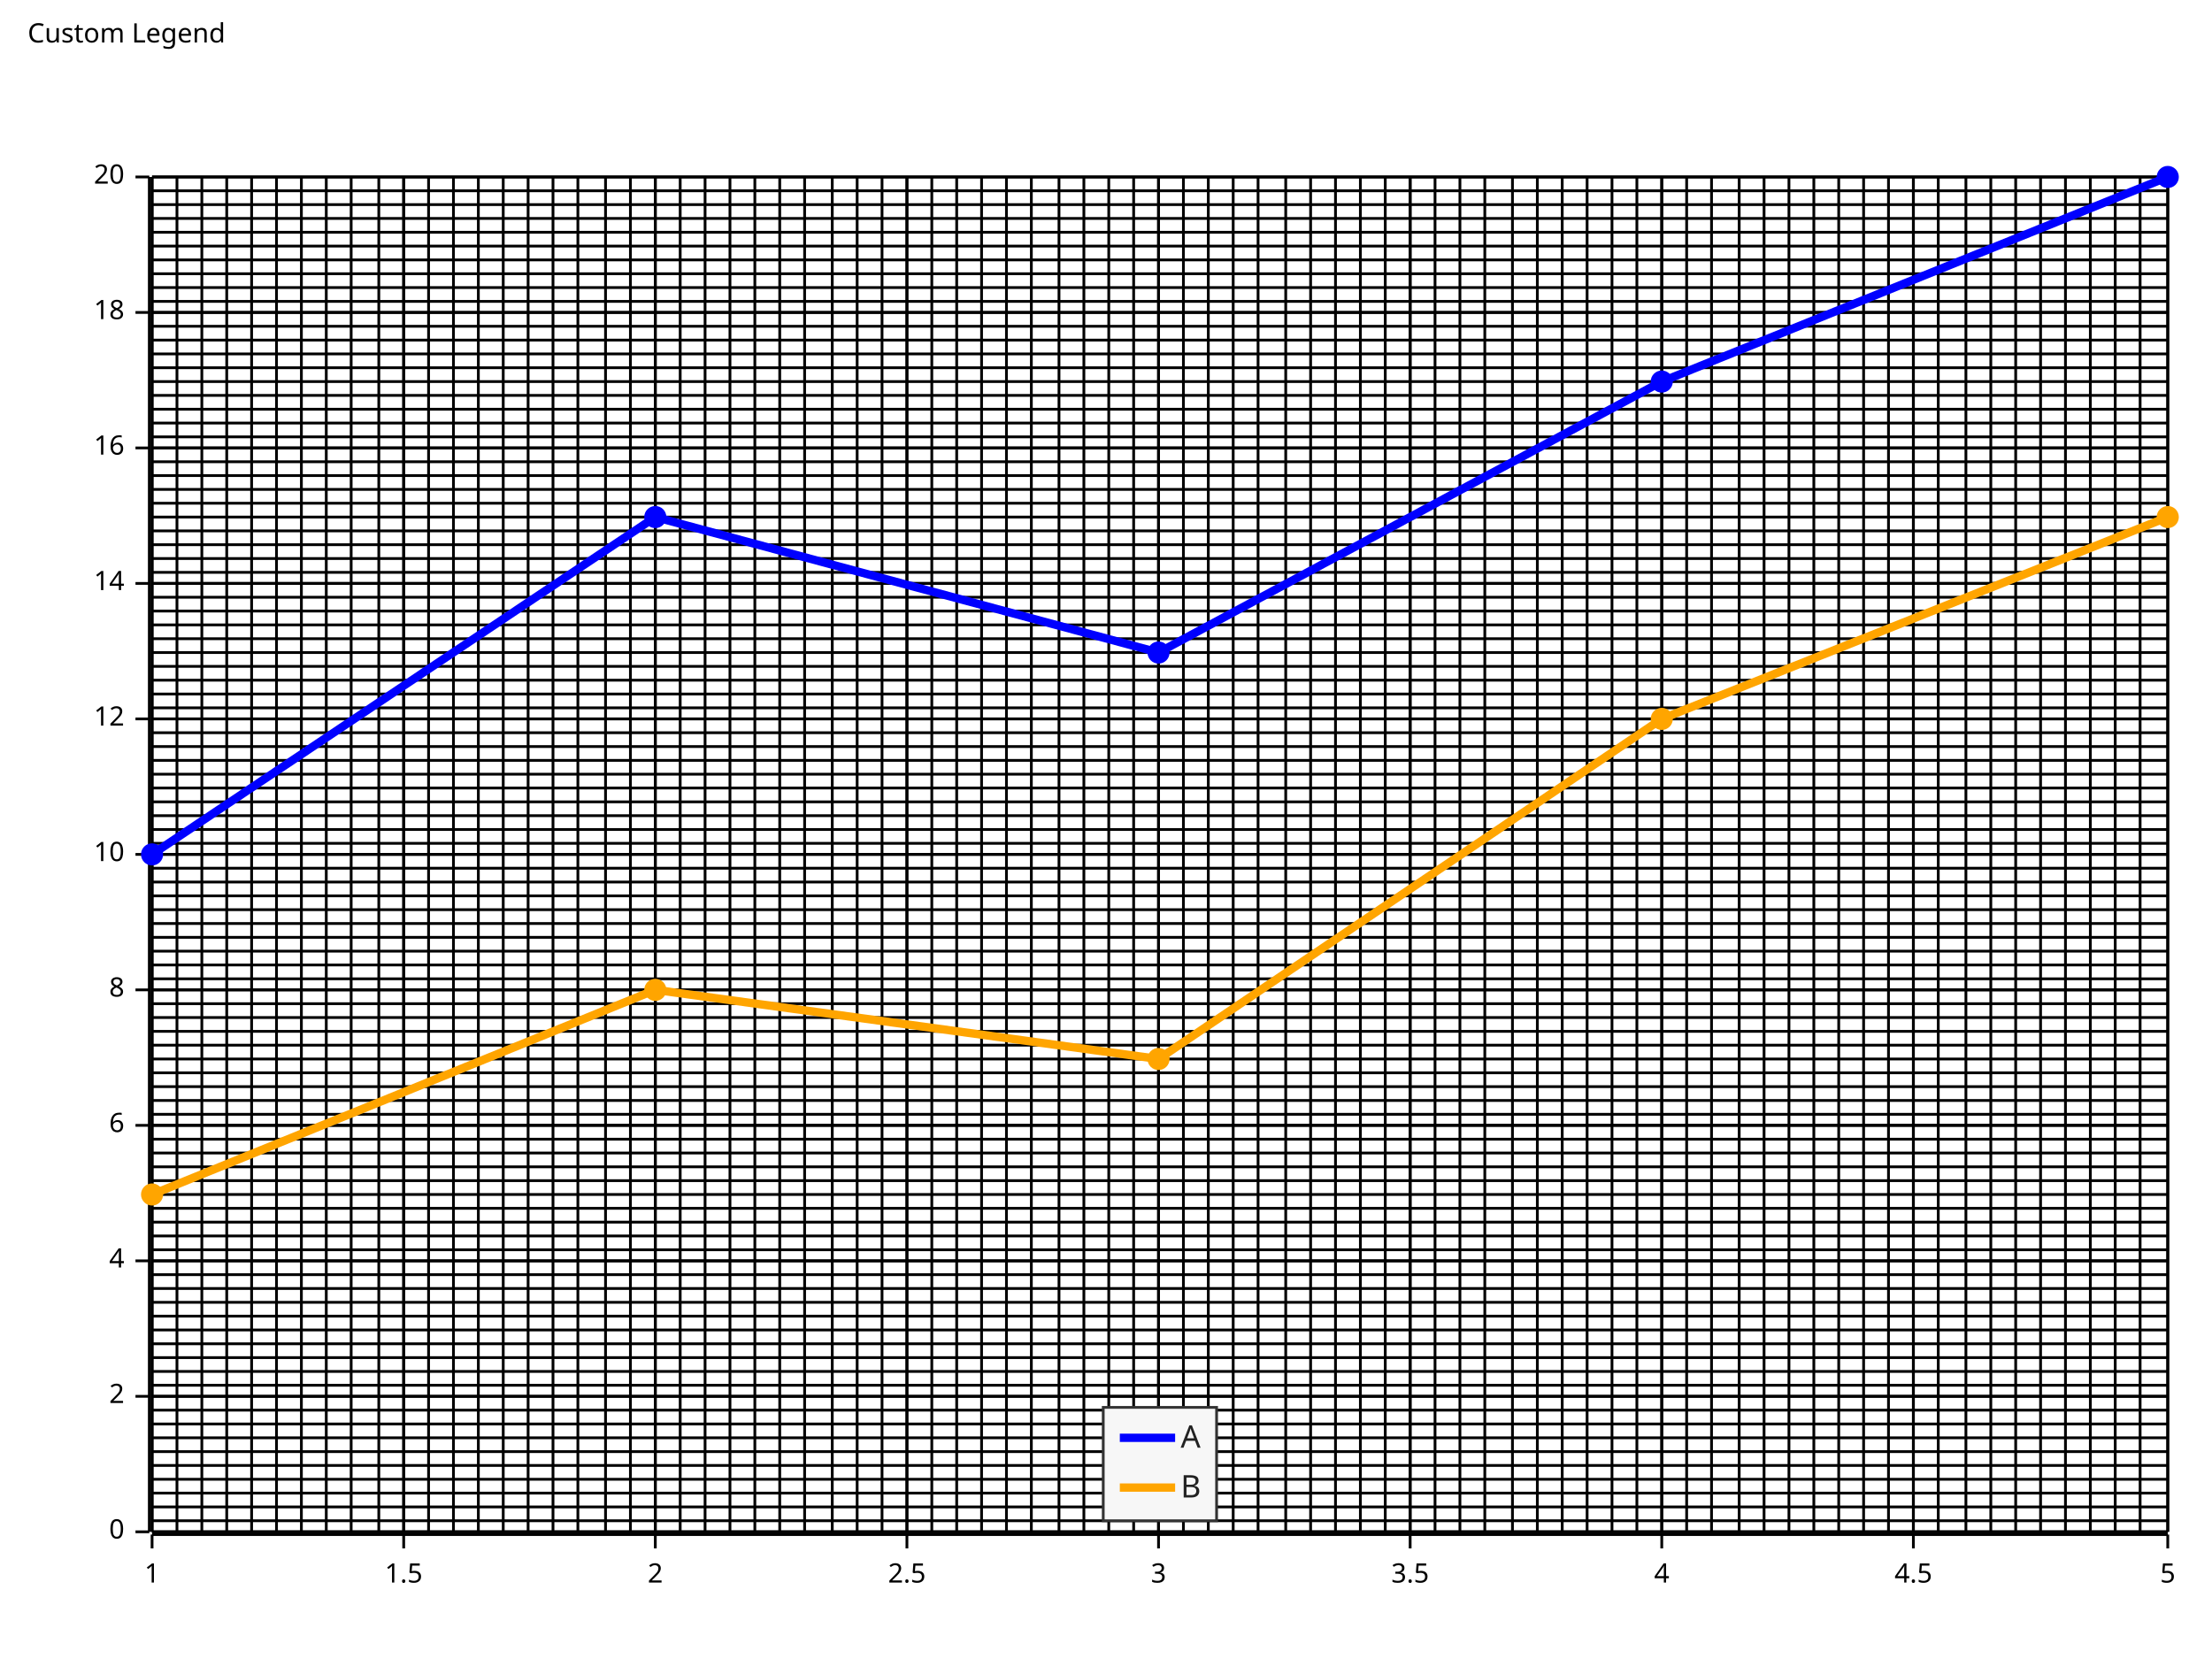
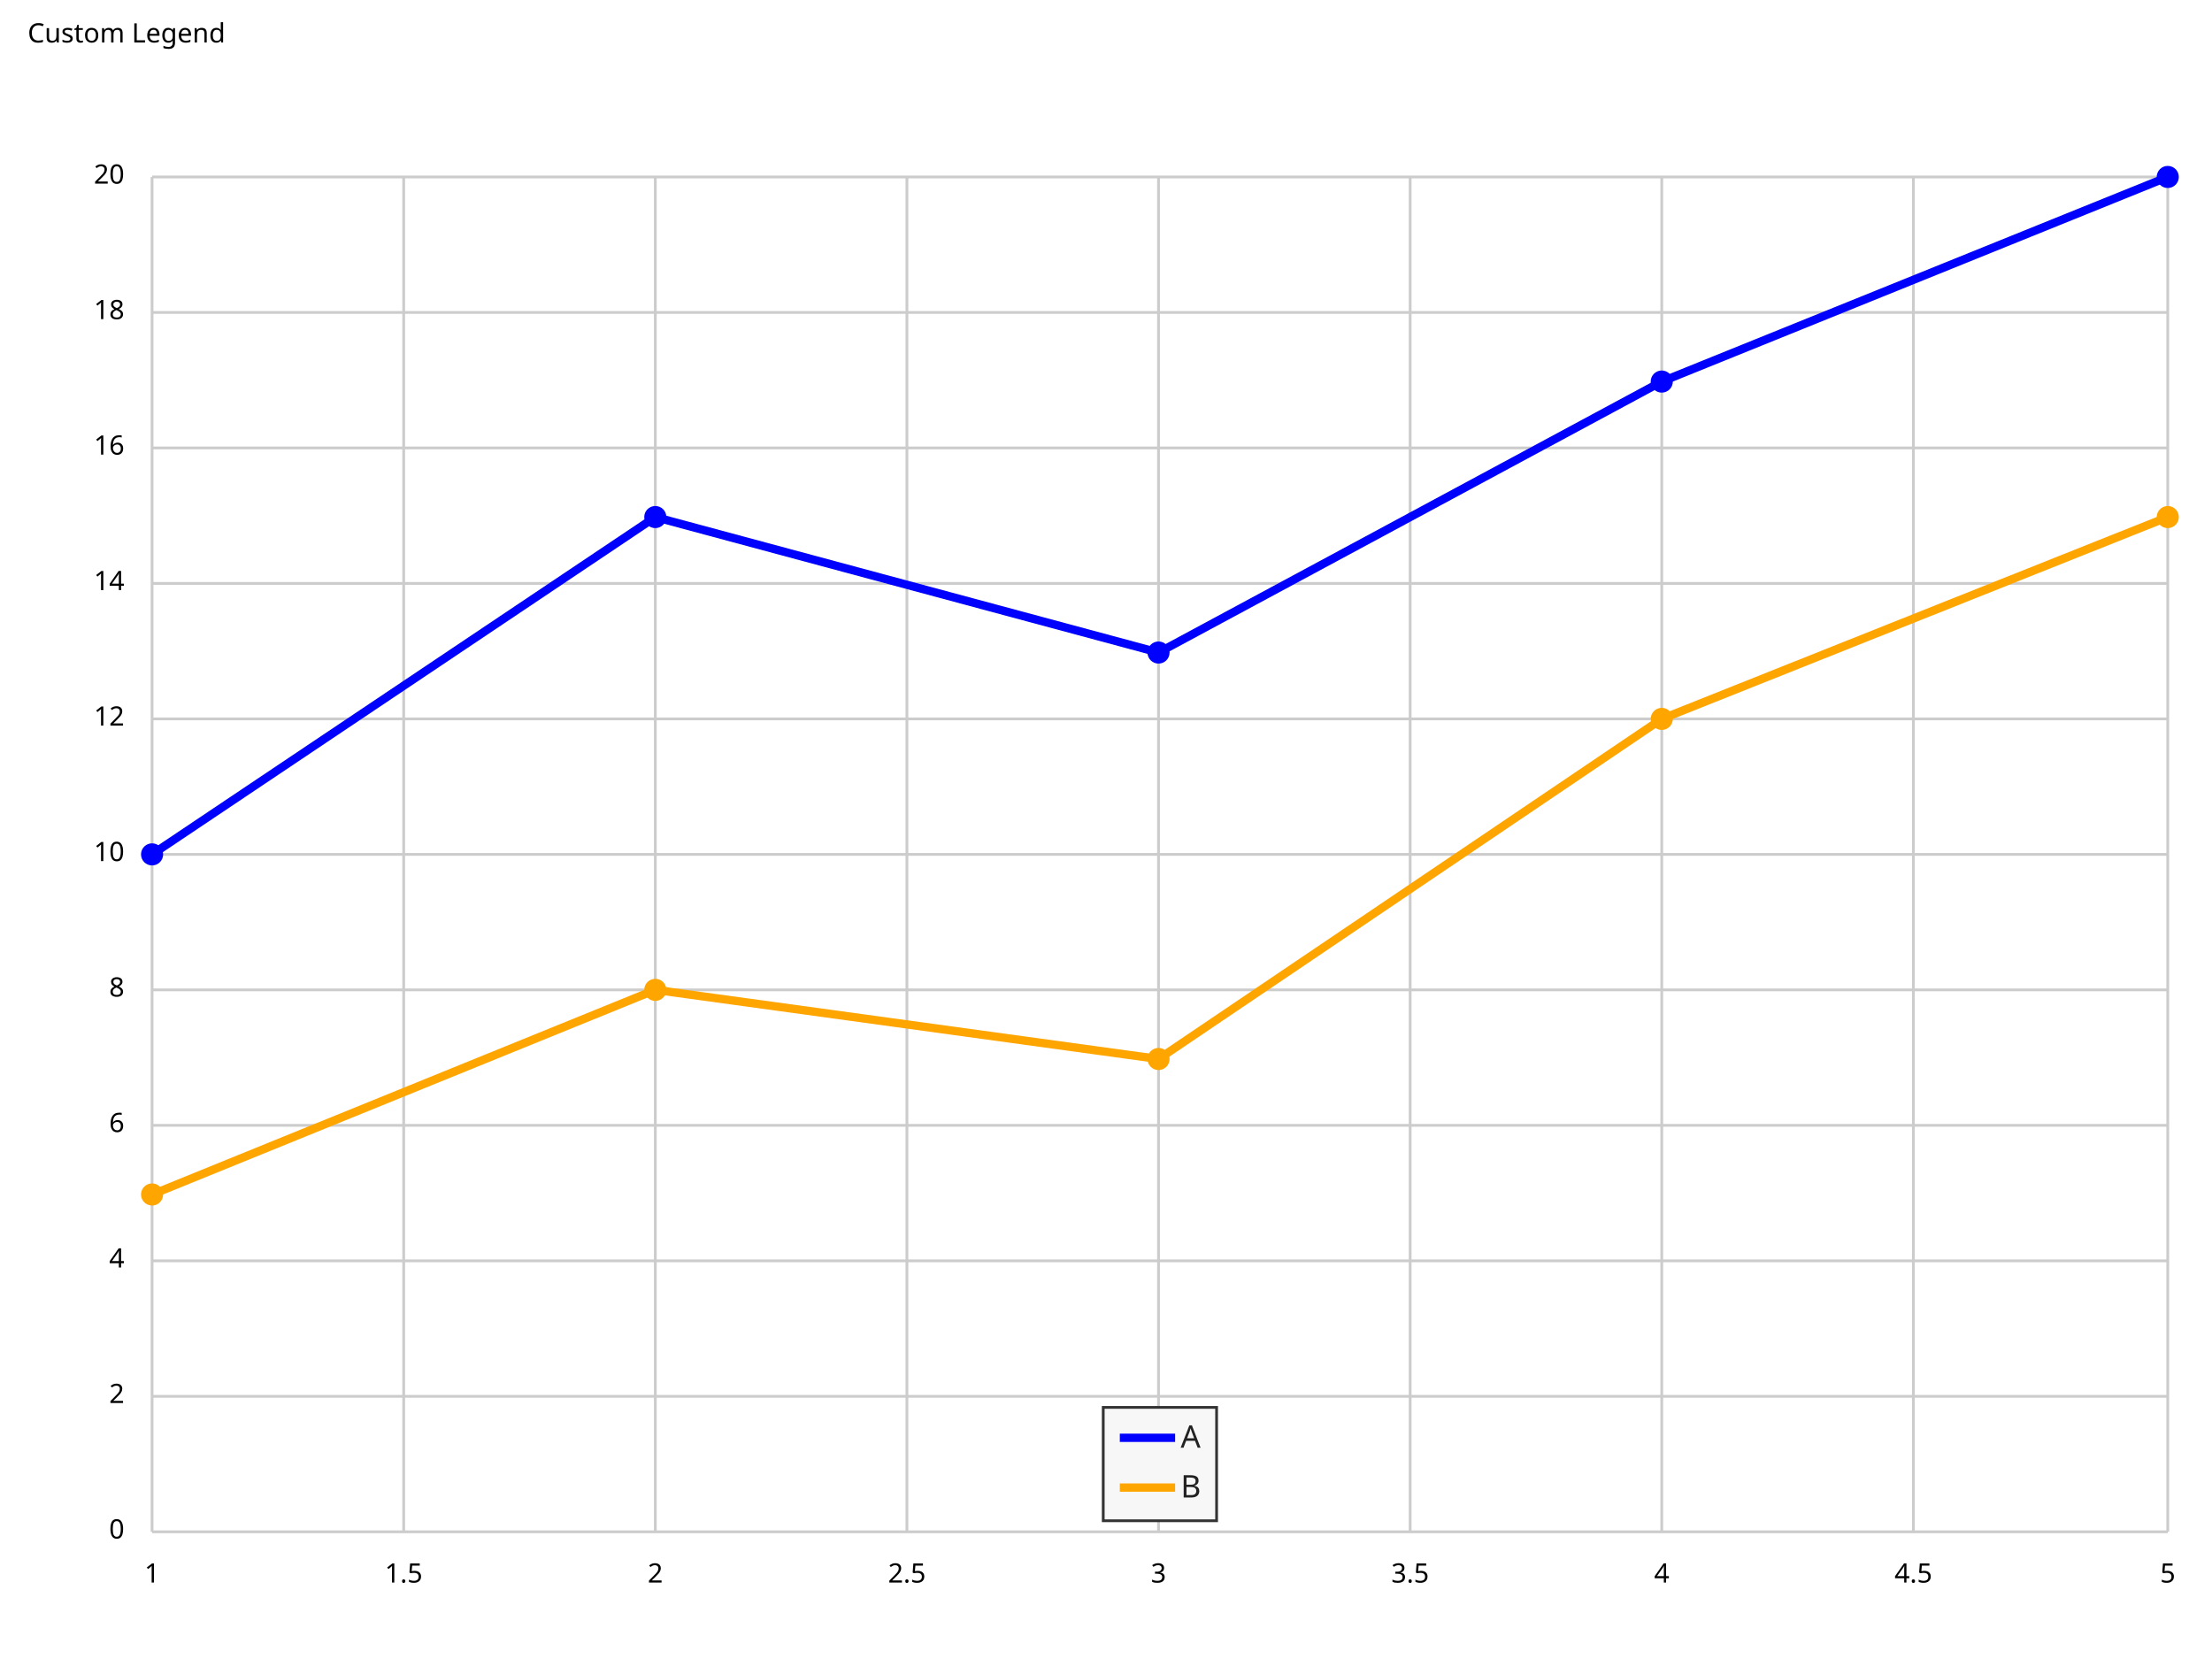
<svg xmlns="http://www.w3.org/2000/svg" width="800" height="600" viewBox="0 0 800 600">
  <rect x="0" y="0" width="800" height="600" opacity="1" fill="#FFFFFF" stroke="none" />
  <text x="10" y="8" dy="0.76em" text-anchor="start" font-family="sans-serif" font-size="9.677" opacity="1" fill="#000000">
Custom Legend
</text>
  <text x="400" y="47" dy="0.76em" text-anchor="middle" font-family="sans-serif" font-size="12.097" opacity="1" fill="#000000">

</text>
-   <line opacity="1" stroke="#000000" stroke-width="1" x1="55" y1="554" x2="55" y2="64" />
-   <line opacity="1" stroke="#000000" stroke-width="1" x1="64" y1="554" x2="64" y2="64" />
-   <line opacity="1" stroke="#000000" stroke-width="1" x1="73" y1="554" x2="73" y2="64" />
-   <line opacity="1" stroke="#000000" stroke-width="1" x1="82" y1="554" x2="82" y2="64" />
-   <line opacity="1" stroke="#000000" stroke-width="1" x1="91" y1="554" x2="91" y2="64" />
-   <line opacity="1" stroke="#000000" stroke-width="1" x1="100" y1="554" x2="100" y2="64" />
-   <line opacity="1" stroke="#000000" stroke-width="1" x1="109" y1="554" x2="109" y2="64" />
-   <line opacity="1" stroke="#000000" stroke-width="1" x1="118" y1="554" x2="118" y2="64" />
-   <line opacity="1" stroke="#000000" stroke-width="1" x1="127" y1="554" x2="127" y2="64" />
-   <line opacity="1" stroke="#000000" stroke-width="1" x1="137" y1="554" x2="137" y2="64" />
-   <line opacity="1" stroke="#000000" stroke-width="1" x1="146" y1="554" x2="146" y2="64" />
-   <line opacity="1" stroke="#000000" stroke-width="1" x1="155" y1="554" x2="155" y2="64" />
-   <line opacity="1" stroke="#000000" stroke-width="1" x1="164" y1="554" x2="164" y2="64" />
-   <line opacity="1" stroke="#000000" stroke-width="1" x1="173" y1="554" x2="173" y2="64" />
-   <line opacity="1" stroke="#000000" stroke-width="1" x1="182" y1="554" x2="182" y2="64" />
-   <line opacity="1" stroke="#000000" stroke-width="1" x1="191" y1="554" x2="191" y2="64" />
-   <line opacity="1" stroke="#000000" stroke-width="1" x1="200" y1="554" x2="200" y2="64" />
-   <line opacity="1" stroke="#000000" stroke-width="1" x1="209" y1="554" x2="209" y2="64" />
-   <line opacity="1" stroke="#000000" stroke-width="1" x1="219" y1="554" x2="219" y2="64" />
-   <line opacity="1" stroke="#000000" stroke-width="1" x1="228" y1="554" x2="228" y2="64" />
-   <line opacity="1" stroke="#000000" stroke-width="1" x1="237" y1="554" x2="237" y2="64" />
-   <line opacity="1" stroke="#000000" stroke-width="1" x1="246" y1="554" x2="246" y2="64" />
-   <line opacity="1" stroke="#000000" stroke-width="1" x1="255" y1="554" x2="255" y2="64" />
-   <line opacity="1" stroke="#000000" stroke-width="1" x1="264" y1="554" x2="264" y2="64" />
-   <line opacity="1" stroke="#000000" stroke-width="1" x1="273" y1="554" x2="273" y2="64" />
-   <line opacity="1" stroke="#000000" stroke-width="1" x1="282" y1="554" x2="282" y2="64" />
-   <line opacity="1" stroke="#000000" stroke-width="1" x1="291" y1="554" x2="291" y2="64" />
-   <line opacity="1" stroke="#000000" stroke-width="1" x1="301" y1="554" x2="301" y2="64" />
-   <line opacity="1" stroke="#000000" stroke-width="1" x1="310" y1="554" x2="310" y2="64" />
-   <line opacity="1" stroke="#000000" stroke-width="1" x1="319" y1="554" x2="319" y2="64" />
-   <line opacity="1" stroke="#000000" stroke-width="1" x1="328" y1="554" x2="328" y2="64" />
-   <line opacity="1" stroke="#000000" stroke-width="1" x1="337" y1="554" x2="337" y2="64" />
-   <line opacity="1" stroke="#000000" stroke-width="1" x1="346" y1="554" x2="346" y2="64" />
-   <line opacity="1" stroke="#000000" stroke-width="1" x1="355" y1="554" x2="355" y2="64" />
-   <line opacity="1" stroke="#000000" stroke-width="1" x1="364" y1="554" x2="364" y2="64" />
-   <line opacity="1" stroke="#000000" stroke-width="1" x1="373" y1="554" x2="373" y2="64" />
-   <line opacity="1" stroke="#000000" stroke-width="1" x1="383" y1="554" x2="383" y2="64" />
-   <line opacity="1" stroke="#000000" stroke-width="1" x1="392" y1="554" x2="392" y2="64" />
-   <line opacity="1" stroke="#000000" stroke-width="1" x1="401" y1="554" x2="401" y2="64" />
-   <line opacity="1" stroke="#000000" stroke-width="1" x1="410" y1="554" x2="410" y2="64" />
-   <line opacity="1" stroke="#000000" stroke-width="1" x1="419" y1="554" x2="419" y2="64" />
-   <line opacity="1" stroke="#000000" stroke-width="1" x1="428" y1="554" x2="428" y2="64" />
-   <line opacity="1" stroke="#000000" stroke-width="1" x1="437" y1="554" x2="437" y2="64" />
-   <line opacity="1" stroke="#000000" stroke-width="1" x1="446" y1="554" x2="446" y2="64" />
-   <line opacity="1" stroke="#000000" stroke-width="1" x1="455" y1="554" x2="455" y2="64" />
-   <line opacity="1" stroke="#000000" stroke-width="1" x1="465" y1="554" x2="465" y2="64" />
-   <line opacity="1" stroke="#000000" stroke-width="1" x1="474" y1="554" x2="474" y2="64" />
-   <line opacity="1" stroke="#000000" stroke-width="1" x1="483" y1="554" x2="483" y2="64" />
-   <line opacity="1" stroke="#000000" stroke-width="1" x1="492" y1="554" x2="492" y2="64" />
-   <line opacity="1" stroke="#000000" stroke-width="1" x1="501" y1="554" x2="501" y2="64" />
-   <line opacity="1" stroke="#000000" stroke-width="1" x1="510" y1="554" x2="510" y2="64" />
-   <line opacity="1" stroke="#000000" stroke-width="1" x1="519" y1="554" x2="519" y2="64" />
-   <line opacity="1" stroke="#000000" stroke-width="1" x1="528" y1="554" x2="528" y2="64" />
-   <line opacity="1" stroke="#000000" stroke-width="1" x1="537" y1="554" x2="537" y2="64" />
-   <line opacity="1" stroke="#000000" stroke-width="1" x1="547" y1="554" x2="547" y2="64" />
-   <line opacity="1" stroke="#000000" stroke-width="1" x1="556" y1="554" x2="556" y2="64" />
-   <line opacity="1" stroke="#000000" stroke-width="1" x1="565" y1="554" x2="565" y2="64" />
-   <line opacity="1" stroke="#000000" stroke-width="1" x1="574" y1="554" x2="574" y2="64" />
-   <line opacity="1" stroke="#000000" stroke-width="1" x1="583" y1="554" x2="583" y2="64" />
-   <line opacity="1" stroke="#000000" stroke-width="1" x1="592" y1="554" x2="592" y2="64" />
-   <line opacity="1" stroke="#000000" stroke-width="1" x1="601" y1="554" x2="601" y2="64" />
-   <line opacity="1" stroke="#000000" stroke-width="1" x1="610" y1="554" x2="610" y2="64" />
-   <line opacity="1" stroke="#000000" stroke-width="1" x1="619" y1="554" x2="619" y2="64" />
-   <line opacity="1" stroke="#000000" stroke-width="1" x1="629" y1="554" x2="629" y2="64" />
-   <line opacity="1" stroke="#000000" stroke-width="1" x1="638" y1="554" x2="638" y2="64" />
-   <line opacity="1" stroke="#000000" stroke-width="1" x1="647" y1="554" x2="647" y2="64" />
-   <line opacity="1" stroke="#000000" stroke-width="1" x1="656" y1="554" x2="656" y2="64" />
-   <line opacity="1" stroke="#000000" stroke-width="1" x1="665" y1="554" x2="665" y2="64" />
-   <line opacity="1" stroke="#000000" stroke-width="1" x1="674" y1="554" x2="674" y2="64" />
-   <line opacity="1" stroke="#000000" stroke-width="1" x1="683" y1="554" x2="683" y2="64" />
-   <line opacity="1" stroke="#000000" stroke-width="1" x1="692" y1="554" x2="692" y2="64" />
-   <line opacity="1" stroke="#000000" stroke-width="1" x1="701" y1="554" x2="701" y2="64" />
-   <line opacity="1" stroke="#000000" stroke-width="1" x1="711" y1="554" x2="711" y2="64" />
-   <line opacity="1" stroke="#000000" stroke-width="1" x1="720" y1="554" x2="720" y2="64" />
-   <line opacity="1" stroke="#000000" stroke-width="1" x1="729" y1="554" x2="729" y2="64" />
-   <line opacity="1" stroke="#000000" stroke-width="1" x1="738" y1="554" x2="738" y2="64" />
-   <line opacity="1" stroke="#000000" stroke-width="1" x1="747" y1="554" x2="747" y2="64" />
-   <line opacity="1" stroke="#000000" stroke-width="1" x1="756" y1="554" x2="756" y2="64" />
-   <line opacity="1" stroke="#000000" stroke-width="1" x1="765" y1="554" x2="765" y2="64" />
-   <line opacity="1" stroke="#000000" stroke-width="1" x1="774" y1="554" x2="774" y2="64" />
-   <line opacity="1" stroke="#000000" stroke-width="1" x1="784" y1="554" x2="784" y2="64" />
-   <line opacity="1" stroke="#000000" stroke-width="1" x1="55" y1="554" x2="784" y2="554" />
-   <line opacity="1" stroke="#000000" stroke-width="1" x1="55" y1="550" x2="784" y2="550" />
-   <line opacity="1" stroke="#000000" stroke-width="1" x1="55" y1="545" x2="784" y2="545" />
-   <line opacity="1" stroke="#000000" stroke-width="1" x1="55" y1="540" x2="784" y2="540" />
-   <line opacity="1" stroke="#000000" stroke-width="1" x1="55" y1="535" x2="784" y2="535" />
-   <line opacity="1" stroke="#000000" stroke-width="1" x1="55" y1="530" x2="784" y2="530" />
-   <line opacity="1" stroke="#000000" stroke-width="1" x1="55" y1="525" x2="784" y2="525" />
-   <line opacity="1" stroke="#000000" stroke-width="1" x1="55" y1="520" x2="784" y2="520" />
-   <line opacity="1" stroke="#000000" stroke-width="1" x1="55" y1="515" x2="784" y2="515" />
-   <line opacity="1" stroke="#000000" stroke-width="1" x1="55" y1="510" x2="784" y2="510" />
-   <line opacity="1" stroke="#000000" stroke-width="1" x1="55" y1="505" x2="784" y2="505" />
-   <line opacity="1" stroke="#000000" stroke-width="1" x1="55" y1="501" x2="784" y2="501" />
-   <line opacity="1" stroke="#000000" stroke-width="1" x1="55" y1="496" x2="784" y2="496" />
-   <line opacity="1" stroke="#000000" stroke-width="1" x1="55" y1="491" x2="784" y2="491" />
-   <line opacity="1" stroke="#000000" stroke-width="1" x1="55" y1="486" x2="784" y2="486" />
-   <line opacity="1" stroke="#000000" stroke-width="1" x1="55" y1="481" x2="784" y2="481" />
-   <line opacity="1" stroke="#000000" stroke-width="1" x1="55" y1="476" x2="784" y2="476" />
-   <line opacity="1" stroke="#000000" stroke-width="1" x1="55" y1="471" x2="784" y2="471" />
-   <line opacity="1" stroke="#000000" stroke-width="1" x1="55" y1="466" x2="784" y2="466" />
-   <line opacity="1" stroke="#000000" stroke-width="1" x1="55" y1="461" x2="784" y2="461" />
-   <line opacity="1" stroke="#000000" stroke-width="1" x1="55" y1="456" x2="784" y2="456" />
-   <line opacity="1" stroke="#000000" stroke-width="1" x1="55" y1="452" x2="784" y2="452" />
-   <line opacity="1" stroke="#000000" stroke-width="1" x1="55" y1="447" x2="784" y2="447" />
-   <line opacity="1" stroke="#000000" stroke-width="1" x1="55" y1="442" x2="784" y2="442" />
-   <line opacity="1" stroke="#000000" stroke-width="1" x1="55" y1="437" x2="784" y2="437" />
-   <line opacity="1" stroke="#000000" stroke-width="1" x1="55" y1="432" x2="784" y2="432" />
-   <line opacity="1" stroke="#000000" stroke-width="1" x1="55" y1="427" x2="784" y2="427" />
-   <line opacity="1" stroke="#000000" stroke-width="1" x1="55" y1="422" x2="784" y2="422" />
-   <line opacity="1" stroke="#000000" stroke-width="1" x1="55" y1="417" x2="784" y2="417" />
-   <line opacity="1" stroke="#000000" stroke-width="1" x1="55" y1="412" x2="784" y2="412" />
-   <line opacity="1" stroke="#000000" stroke-width="1" x1="55" y1="407" x2="784" y2="407" />
-   <line opacity="1" stroke="#000000" stroke-width="1" x1="55" y1="403" x2="784" y2="403" />
-   <line opacity="1" stroke="#000000" stroke-width="1" x1="55" y1="398" x2="784" y2="398" />
-   <line opacity="1" stroke="#000000" stroke-width="1" x1="55" y1="393" x2="784" y2="393" />
-   <line opacity="1" stroke="#000000" stroke-width="1" x1="55" y1="388" x2="784" y2="388" />
-   <line opacity="1" stroke="#000000" stroke-width="1" x1="55" y1="383" x2="784" y2="383" />
-   <line opacity="1" stroke="#000000" stroke-width="1" x1="55" y1="378" x2="784" y2="378" />
-   <line opacity="1" stroke="#000000" stroke-width="1" x1="55" y1="373" x2="784" y2="373" />
-   <line opacity="1" stroke="#000000" stroke-width="1" x1="55" y1="368" x2="784" y2="368" />
-   <line opacity="1" stroke="#000000" stroke-width="1" x1="55" y1="363" x2="784" y2="363" />
-   <line opacity="1" stroke="#000000" stroke-width="1" x1="55" y1="358" x2="784" y2="358" />
-   <line opacity="1" stroke="#000000" stroke-width="1" x1="55" y1="354" x2="784" y2="354" />
-   <line opacity="1" stroke="#000000" stroke-width="1" x1="55" y1="349" x2="784" y2="349" />
-   <line opacity="1" stroke="#000000" stroke-width="1" x1="55" y1="344" x2="784" y2="344" />
-   <line opacity="1" stroke="#000000" stroke-width="1" x1="55" y1="339" x2="784" y2="339" />
-   <line opacity="1" stroke="#000000" stroke-width="1" x1="55" y1="334" x2="784" y2="334" />
-   <line opacity="1" stroke="#000000" stroke-width="1" x1="55" y1="329" x2="784" y2="329" />
-   <line opacity="1" stroke="#000000" stroke-width="1" x1="55" y1="324" x2="784" y2="324" />
-   <line opacity="1" stroke="#000000" stroke-width="1" x1="55" y1="319" x2="784" y2="319" />
-   <line opacity="1" stroke="#000000" stroke-width="1" x1="55" y1="314" x2="784" y2="314" />
-   <line opacity="1" stroke="#000000" stroke-width="1" x1="55" y1="309" x2="784" y2="309" />
-   <line opacity="1" stroke="#000000" stroke-width="1" x1="55" y1="305" x2="784" y2="305" />
-   <line opacity="1" stroke="#000000" stroke-width="1" x1="55" y1="300" x2="784" y2="300" />
-   <line opacity="1" stroke="#000000" stroke-width="1" x1="55" y1="295" x2="784" y2="295" />
-   <line opacity="1" stroke="#000000" stroke-width="1" x1="55" y1="290" x2="784" y2="290" />
-   <line opacity="1" stroke="#000000" stroke-width="1" x1="55" y1="285" x2="784" y2="285" />
-   <line opacity="1" stroke="#000000" stroke-width="1" x1="55" y1="280" x2="784" y2="280" />
-   <line opacity="1" stroke="#000000" stroke-width="1" x1="55" y1="275" x2="784" y2="275" />
-   <line opacity="1" stroke="#000000" stroke-width="1" x1="55" y1="270" x2="784" y2="270" />
-   <line opacity="1" stroke="#000000" stroke-width="1" x1="55" y1="265" x2="784" y2="265" />
-   <line opacity="1" stroke="#000000" stroke-width="1" x1="55" y1="260" x2="784" y2="260" />
-   <line opacity="1" stroke="#000000" stroke-width="1" x1="55" y1="256" x2="784" y2="256" />
-   <line opacity="1" stroke="#000000" stroke-width="1" x1="55" y1="251" x2="784" y2="251" />
-   <line opacity="1" stroke="#000000" stroke-width="1" x1="55" y1="246" x2="784" y2="246" />
-   <line opacity="1" stroke="#000000" stroke-width="1" x1="55" y1="241" x2="784" y2="241" />
-   <line opacity="1" stroke="#000000" stroke-width="1" x1="55" y1="236" x2="784" y2="236" />
-   <line opacity="1" stroke="#000000" stroke-width="1" x1="55" y1="231" x2="784" y2="231" />
-   <line opacity="1" stroke="#000000" stroke-width="1" x1="55" y1="226" x2="784" y2="226" />
-   <line opacity="1" stroke="#000000" stroke-width="1" x1="55" y1="221" x2="784" y2="221" />
-   <line opacity="1" stroke="#000000" stroke-width="1" x1="55" y1="216" x2="784" y2="216" />
-   <line opacity="1" stroke="#000000" stroke-width="1" x1="55" y1="211" x2="784" y2="211" />
-   <line opacity="1" stroke="#000000" stroke-width="1" x1="55" y1="207" x2="784" y2="207" />
-   <line opacity="1" stroke="#000000" stroke-width="1" x1="55" y1="202" x2="784" y2="202" />
-   <line opacity="1" stroke="#000000" stroke-width="1" x1="55" y1="197" x2="784" y2="197" />
-   <line opacity="1" stroke="#000000" stroke-width="1" x1="55" y1="192" x2="784" y2="192" />
-   <line opacity="1" stroke="#000000" stroke-width="1" x1="55" y1="187" x2="784" y2="187" />
-   <line opacity="1" stroke="#000000" stroke-width="1" x1="55" y1="182" x2="784" y2="182" />
-   <line opacity="1" stroke="#000000" stroke-width="1" x1="55" y1="177" x2="784" y2="177" />
-   <line opacity="1" stroke="#000000" stroke-width="1" x1="55" y1="172" x2="784" y2="172" />
-   <line opacity="1" stroke="#000000" stroke-width="1" x1="55" y1="167" x2="784" y2="167" />
-   <line opacity="1" stroke="#000000" stroke-width="1" x1="55" y1="162" x2="784" y2="162" />
-   <line opacity="1" stroke="#000000" stroke-width="1" x1="55" y1="158" x2="784" y2="158" />
-   <line opacity="1" stroke="#000000" stroke-width="1" x1="55" y1="153" x2="784" y2="153" />
-   <line opacity="1" stroke="#000000" stroke-width="1" x1="55" y1="148" x2="784" y2="148" />
-   <line opacity="1" stroke="#000000" stroke-width="1" x1="55" y1="143" x2="784" y2="143" />
-   <line opacity="1" stroke="#000000" stroke-width="1" x1="55" y1="138" x2="784" y2="138" />
-   <line opacity="1" stroke="#000000" stroke-width="1" x1="55" y1="133" x2="784" y2="133" />
-   <line opacity="1" stroke="#000000" stroke-width="1" x1="55" y1="128" x2="784" y2="128" />
-   <line opacity="1" stroke="#000000" stroke-width="1" x1="55" y1="123" x2="784" y2="123" />
-   <line opacity="1" stroke="#000000" stroke-width="1" x1="55" y1="118" x2="784" y2="118" />
-   <line opacity="1" stroke="#000000" stroke-width="1" x1="55" y1="113" x2="784" y2="113" />
-   <line opacity="1" stroke="#000000" stroke-width="1" x1="55" y1="109" x2="784" y2="109" />
-   <line opacity="1" stroke="#000000" stroke-width="1" x1="55" y1="104" x2="784" y2="104" />
-   <line opacity="1" stroke="#000000" stroke-width="1" x1="55" y1="99" x2="784" y2="99" />
-   <line opacity="1" stroke="#000000" stroke-width="1" x1="55" y1="94" x2="784" y2="94" />
-   <line opacity="1" stroke="#000000" stroke-width="1" x1="55" y1="89" x2="784" y2="89" />
-   <line opacity="1" stroke="#000000" stroke-width="1" x1="55" y1="84" x2="784" y2="84" />
-   <line opacity="1" stroke="#000000" stroke-width="1" x1="55" y1="79" x2="784" y2="79" />
-   <line opacity="1" stroke="#000000" stroke-width="1" x1="55" y1="74" x2="784" y2="74" />
-   <line opacity="1" stroke="#000000" stroke-width="1" x1="55" y1="69" x2="784" y2="69" />
-   <line opacity="1" stroke="#000000" stroke-width="1" x1="55" y1="64" x2="784" y2="64" />
-   <line opacity="1" stroke="#000000" stroke-width="1" x1="55" y1="554" x2="55" y2="64" />
-   <line opacity="1" stroke="#000000" stroke-width="1" x1="146" y1="554" x2="146" y2="64" />
-   <line opacity="1" stroke="#000000" stroke-width="1" x1="237" y1="554" x2="237" y2="64" />
-   <line opacity="1" stroke="#000000" stroke-width="1" x1="328" y1="554" x2="328" y2="64" />
-   <line opacity="1" stroke="#000000" stroke-width="1" x1="419" y1="554" x2="419" y2="64" />
-   <line opacity="1" stroke="#000000" stroke-width="1" x1="510" y1="554" x2="510" y2="64" />
-   <line opacity="1" stroke="#000000" stroke-width="1" x1="601" y1="554" x2="601" y2="64" />
-   <line opacity="1" stroke="#000000" stroke-width="1" x1="692" y1="554" x2="692" y2="64" />
-   <line opacity="1" stroke="#000000" stroke-width="1" x1="784" y1="554" x2="784" y2="64" />
-   <line opacity="1" stroke="#000000" stroke-width="1" x1="55" y1="554" x2="784" y2="554" />
-   <line opacity="1" stroke="#000000" stroke-width="1" x1="55" y1="505" x2="784" y2="505" />
-   <line opacity="1" stroke="#000000" stroke-width="1" x1="55" y1="456" x2="784" y2="456" />
-   <line opacity="1" stroke="#000000" stroke-width="1" x1="55" y1="407" x2="784" y2="407" />
-   <line opacity="1" stroke="#000000" stroke-width="1" x1="55" y1="358" x2="784" y2="358" />
-   <line opacity="1" stroke="#000000" stroke-width="1" x1="55" y1="309" x2="784" y2="309" />
-   <line opacity="1" stroke="#000000" stroke-width="1" x1="55" y1="260" x2="784" y2="260" />
-   <line opacity="1" stroke="#000000" stroke-width="1" x1="55" y1="211" x2="784" y2="211" />
-   <line opacity="1" stroke="#000000" stroke-width="1" x1="55" y1="162" x2="784" y2="162" />
-   <line opacity="1" stroke="#000000" stroke-width="1" x1="55" y1="113" x2="784" y2="113" />
-   <line opacity="1" stroke="#000000" stroke-width="1" x1="55" y1="64" x2="784" y2="64" />
-   <polyline fill="none" opacity="1" stroke="#000000" stroke-width="1" points="54,64 54,554 " />
+   <line opacity="1" stroke="#CCCCCC" stroke-width="1" x1="55" y1="554" x2="55" y2="64" />
+   <line opacity="1" stroke="#CCCCCC" stroke-width="1" x1="146" y1="554" x2="146" y2="64" />
+   <line opacity="1" stroke="#CCCCCC" stroke-width="1" x1="237" y1="554" x2="237" y2="64" />
+   <line opacity="1" stroke="#CCCCCC" stroke-width="1" x1="328" y1="554" x2="328" y2="64" />
+   <line opacity="1" stroke="#CCCCCC" stroke-width="1" x1="419" y1="554" x2="419" y2="64" />
+   <line opacity="1" stroke="#CCCCCC" stroke-width="1" x1="510" y1="554" x2="510" y2="64" />
+   <line opacity="1" stroke="#CCCCCC" stroke-width="1" x1="601" y1="554" x2="601" y2="64" />
+   <line opacity="1" stroke="#CCCCCC" stroke-width="1" x1="692" y1="554" x2="692" y2="64" />
+   <line opacity="1" stroke="#CCCCCC" stroke-width="1" x1="784" y1="554" x2="784" y2="64" />
+   <line opacity="1" stroke="#CCCCCC" stroke-width="1" x1="55" y1="554" x2="784" y2="554" />
+   <line opacity="1" stroke="#CCCCCC" stroke-width="1" x1="55" y1="505" x2="784" y2="505" />
+   <line opacity="1" stroke="#CCCCCC" stroke-width="1" x1="55" y1="456" x2="784" y2="456" />
+   <line opacity="1" stroke="#CCCCCC" stroke-width="1" x1="55" y1="407" x2="784" y2="407" />
+   <line opacity="1" stroke="#CCCCCC" stroke-width="1" x1="55" y1="358" x2="784" y2="358" />
+   <line opacity="1" stroke="#CCCCCC" stroke-width="1" x1="55" y1="309" x2="784" y2="309" />
+   <line opacity="1" stroke="#CCCCCC" stroke-width="1" x1="55" y1="260" x2="784" y2="260" />
+   <line opacity="1" stroke="#CCCCCC" stroke-width="1" x1="55" y1="211" x2="784" y2="211" />
+   <line opacity="1" stroke="#CCCCCC" stroke-width="1" x1="55" y1="162" x2="784" y2="162" />
+   <line opacity="1" stroke="#CCCCCC" stroke-width="1" x1="55" y1="113" x2="784" y2="113" />
+   <line opacity="1" stroke="#CCCCCC" stroke-width="1" x1="55" y1="64" x2="784" y2="64" />
+   <polyline fill="none" opacity="1" stroke="#FFFFFF" stroke-width="0" points="54,64 54,554 " />
  <text x="45" y="554" dy="0.5ex" text-anchor="end" font-family="sans-serif" font-size="9.677" opacity="1" fill="#000000">
0
</text>
-   <polyline fill="none" opacity="1" stroke="#000000" stroke-width="1" points="49,554 54,554 " />
+   <polyline fill="none" opacity="1" stroke="#FFFFFF" stroke-width="0" points="49,554 54,554 " />
  <text x="45" y="505" dy="0.5ex" text-anchor="end" font-family="sans-serif" font-size="9.677" opacity="1" fill="#000000">
2
</text>
-   <polyline fill="none" opacity="1" stroke="#000000" stroke-width="1" points="49,505 54,505 " />
+   <polyline fill="none" opacity="1" stroke="#FFFFFF" stroke-width="0" points="49,505 54,505 " />
  <text x="45" y="456" dy="0.5ex" text-anchor="end" font-family="sans-serif" font-size="9.677" opacity="1" fill="#000000">
4
</text>
-   <polyline fill="none" opacity="1" stroke="#000000" stroke-width="1" points="49,456 54,456 " />
+   <polyline fill="none" opacity="1" stroke="#FFFFFF" stroke-width="0" points="49,456 54,456 " />
  <text x="45" y="407" dy="0.5ex" text-anchor="end" font-family="sans-serif" font-size="9.677" opacity="1" fill="#000000">
6
</text>
-   <polyline fill="none" opacity="1" stroke="#000000" stroke-width="1" points="49,407 54,407 " />
+   <polyline fill="none" opacity="1" stroke="#FFFFFF" stroke-width="0" points="49,407 54,407 " />
  <text x="45" y="358" dy="0.5ex" text-anchor="end" font-family="sans-serif" font-size="9.677" opacity="1" fill="#000000">
8
</text>
-   <polyline fill="none" opacity="1" stroke="#000000" stroke-width="1" points="49,358 54,358 " />
+   <polyline fill="none" opacity="1" stroke="#FFFFFF" stroke-width="0" points="49,358 54,358 " />
  <text x="45" y="309" dy="0.5ex" text-anchor="end" font-family="sans-serif" font-size="9.677" opacity="1" fill="#000000">
10
</text>
-   <polyline fill="none" opacity="1" stroke="#000000" stroke-width="1" points="49,309 54,309 " />
+   <polyline fill="none" opacity="1" stroke="#FFFFFF" stroke-width="0" points="49,309 54,309 " />
  <text x="45" y="260" dy="0.5ex" text-anchor="end" font-family="sans-serif" font-size="9.677" opacity="1" fill="#000000">
12
</text>
-   <polyline fill="none" opacity="1" stroke="#000000" stroke-width="1" points="49,260 54,260 " />
+   <polyline fill="none" opacity="1" stroke="#FFFFFF" stroke-width="0" points="49,260 54,260 " />
  <text x="45" y="211" dy="0.5ex" text-anchor="end" font-family="sans-serif" font-size="9.677" opacity="1" fill="#000000">
14
</text>
-   <polyline fill="none" opacity="1" stroke="#000000" stroke-width="1" points="49,211 54,211 " />
+   <polyline fill="none" opacity="1" stroke="#FFFFFF" stroke-width="0" points="49,211 54,211 " />
  <text x="45" y="162" dy="0.5ex" text-anchor="end" font-family="sans-serif" font-size="9.677" opacity="1" fill="#000000">
16
</text>
-   <polyline fill="none" opacity="1" stroke="#000000" stroke-width="1" points="49,162 54,162 " />
+   <polyline fill="none" opacity="1" stroke="#FFFFFF" stroke-width="0" points="49,162 54,162 " />
  <text x="45" y="113" dy="0.5ex" text-anchor="end" font-family="sans-serif" font-size="9.677" opacity="1" fill="#000000">
18
</text>
-   <polyline fill="none" opacity="1" stroke="#000000" stroke-width="1" points="49,113 54,113 " />
+   <polyline fill="none" opacity="1" stroke="#FFFFFF" stroke-width="0" points="49,113 54,113 " />
  <text x="45" y="64" dy="0.5ex" text-anchor="end" font-family="sans-serif" font-size="9.677" opacity="1" fill="#000000">
20
</text>
-   <polyline fill="none" opacity="1" stroke="#000000" stroke-width="1" points="49,64 54,64 " />
-   <polyline fill="none" opacity="1" stroke="#000000" stroke-width="1" points="55,555 784,555 " />
+   <polyline fill="none" opacity="1" stroke="#FFFFFF" stroke-width="0" points="49,64 54,64 " />
+   <polyline fill="none" opacity="1" stroke="#FFFFFF" stroke-width="0" points="55,555 784,555 " />
  <text x="55" y="565" dy="0.76em" text-anchor="middle" font-family="sans-serif" font-size="9.677" opacity="1" fill="#000000">
1
</text>
-   <polyline fill="none" opacity="1" stroke="#000000" stroke-width="1" points="55,555 55,560 " />
+   <polyline fill="none" opacity="1" stroke="#FFFFFF" stroke-width="0" points="55,555 55,560 " />
  <text x="146" y="565" dy="0.76em" text-anchor="middle" font-family="sans-serif" font-size="9.677" opacity="1" fill="#000000">
1.5
</text>
-   <polyline fill="none" opacity="1" stroke="#000000" stroke-width="1" points="146,555 146,560 " />
+   <polyline fill="none" opacity="1" stroke="#FFFFFF" stroke-width="0" points="146,555 146,560 " />
  <text x="237" y="565" dy="0.76em" text-anchor="middle" font-family="sans-serif" font-size="9.677" opacity="1" fill="#000000">
2
</text>
-   <polyline fill="none" opacity="1" stroke="#000000" stroke-width="1" points="237,555 237,560 " />
+   <polyline fill="none" opacity="1" stroke="#FFFFFF" stroke-width="0" points="237,555 237,560 " />
  <text x="328" y="565" dy="0.76em" text-anchor="middle" font-family="sans-serif" font-size="9.677" opacity="1" fill="#000000">
2.5
</text>
-   <polyline fill="none" opacity="1" stroke="#000000" stroke-width="1" points="328,555 328,560 " />
+   <polyline fill="none" opacity="1" stroke="#FFFFFF" stroke-width="0" points="328,555 328,560 " />
  <text x="419" y="565" dy="0.76em" text-anchor="middle" font-family="sans-serif" font-size="9.677" opacity="1" fill="#000000">
3
</text>
-   <polyline fill="none" opacity="1" stroke="#000000" stroke-width="1" points="419,555 419,560 " />
+   <polyline fill="none" opacity="1" stroke="#FFFFFF" stroke-width="0" points="419,555 419,560 " />
  <text x="510" y="565" dy="0.76em" text-anchor="middle" font-family="sans-serif" font-size="9.677" opacity="1" fill="#000000">
3.5
</text>
-   <polyline fill="none" opacity="1" stroke="#000000" stroke-width="1" points="510,555 510,560 " />
+   <polyline fill="none" opacity="1" stroke="#FFFFFF" stroke-width="0" points="510,555 510,560 " />
  <text x="601" y="565" dy="0.76em" text-anchor="middle" font-family="sans-serif" font-size="9.677" opacity="1" fill="#000000">
4
</text>
-   <polyline fill="none" opacity="1" stroke="#000000" stroke-width="1" points="601,555 601,560 " />
+   <polyline fill="none" opacity="1" stroke="#FFFFFF" stroke-width="0" points="601,555 601,560 " />
  <text x="692" y="565" dy="0.76em" text-anchor="middle" font-family="sans-serif" font-size="9.677" opacity="1" fill="#000000">
4.5
</text>
-   <polyline fill="none" opacity="1" stroke="#000000" stroke-width="1" points="692,555 692,560 " />
+   <polyline fill="none" opacity="1" stroke="#FFFFFF" stroke-width="0" points="692,555 692,560 " />
  <text x="784" y="565" dy="0.76em" text-anchor="middle" font-family="sans-serif" font-size="9.677" opacity="1" fill="#000000">
5
</text>
-   <polyline fill="none" opacity="1" stroke="#000000" stroke-width="1" points="784,555 784,560 " />
+   <polyline fill="none" opacity="1" stroke="#FFFFFF" stroke-width="0" points="784,555 784,560 " />
  <polyline fill="none" opacity="1" stroke="#0000FF" stroke-width="3" points="55,309 237,187 419,236 601,138 784,64 " />
  <polyline fill="none" opacity="1" stroke="#FFA500" stroke-width="3" points="55,432 237,358 419,383 601,260 784,187 " />
  <circle cx="55" cy="309" r="4" opacity="1" fill="#0000FF" stroke="none" stroke-width="1" />
  <circle cx="237" cy="187" r="4" opacity="1" fill="#0000FF" stroke="none" stroke-width="1" />
  <circle cx="419" cy="236" r="4" opacity="1" fill="#0000FF" stroke="none" stroke-width="1" />
  <circle cx="601" cy="138" r="4" opacity="1" fill="#0000FF" stroke="none" stroke-width="1" />
  <circle cx="784" cy="64" r="4" opacity="1" fill="#0000FF" stroke="none" stroke-width="1" />
  <circle cx="55" cy="432" r="4" opacity="1" fill="#FFA500" stroke="none" stroke-width="1" />
  <circle cx="237" cy="358" r="4" opacity="1" fill="#FFA500" stroke="none" stroke-width="1" />
  <circle cx="419" cy="383" r="4" opacity="1" fill="#FFA500" stroke="none" stroke-width="1" />
  <circle cx="601" cy="260" r="4" opacity="1" fill="#FFA500" stroke="none" stroke-width="1" />
  <circle cx="784" cy="187" r="4" opacity="1" fill="#FFA500" stroke="none" stroke-width="1" />
  <rect x="399" y="509" width="41" height="41" opacity="1" fill="#F7F7F7" stroke="none" />
  <rect x="399" y="509" width="41" height="41" opacity="1" fill="none" stroke="#333333" />
  <text x="427" y="515" dy="0.76em" text-anchor="start" font-family="sans-serif" font-size="11.29" opacity="1" fill="#222222">
A
</text>
  <text x="427" y="533" dy="0.76em" text-anchor="start" font-family="sans-serif" font-size="11.29" opacity="1" fill="#222222">
B
</text>
  <polyline fill="none" opacity="1" stroke="#0000FF" stroke-width="3" points="405,520 425,520 " />
  <polyline fill="none" opacity="1" stroke="#FFA500" stroke-width="3" points="405,538 425,538 " />
</svg>
